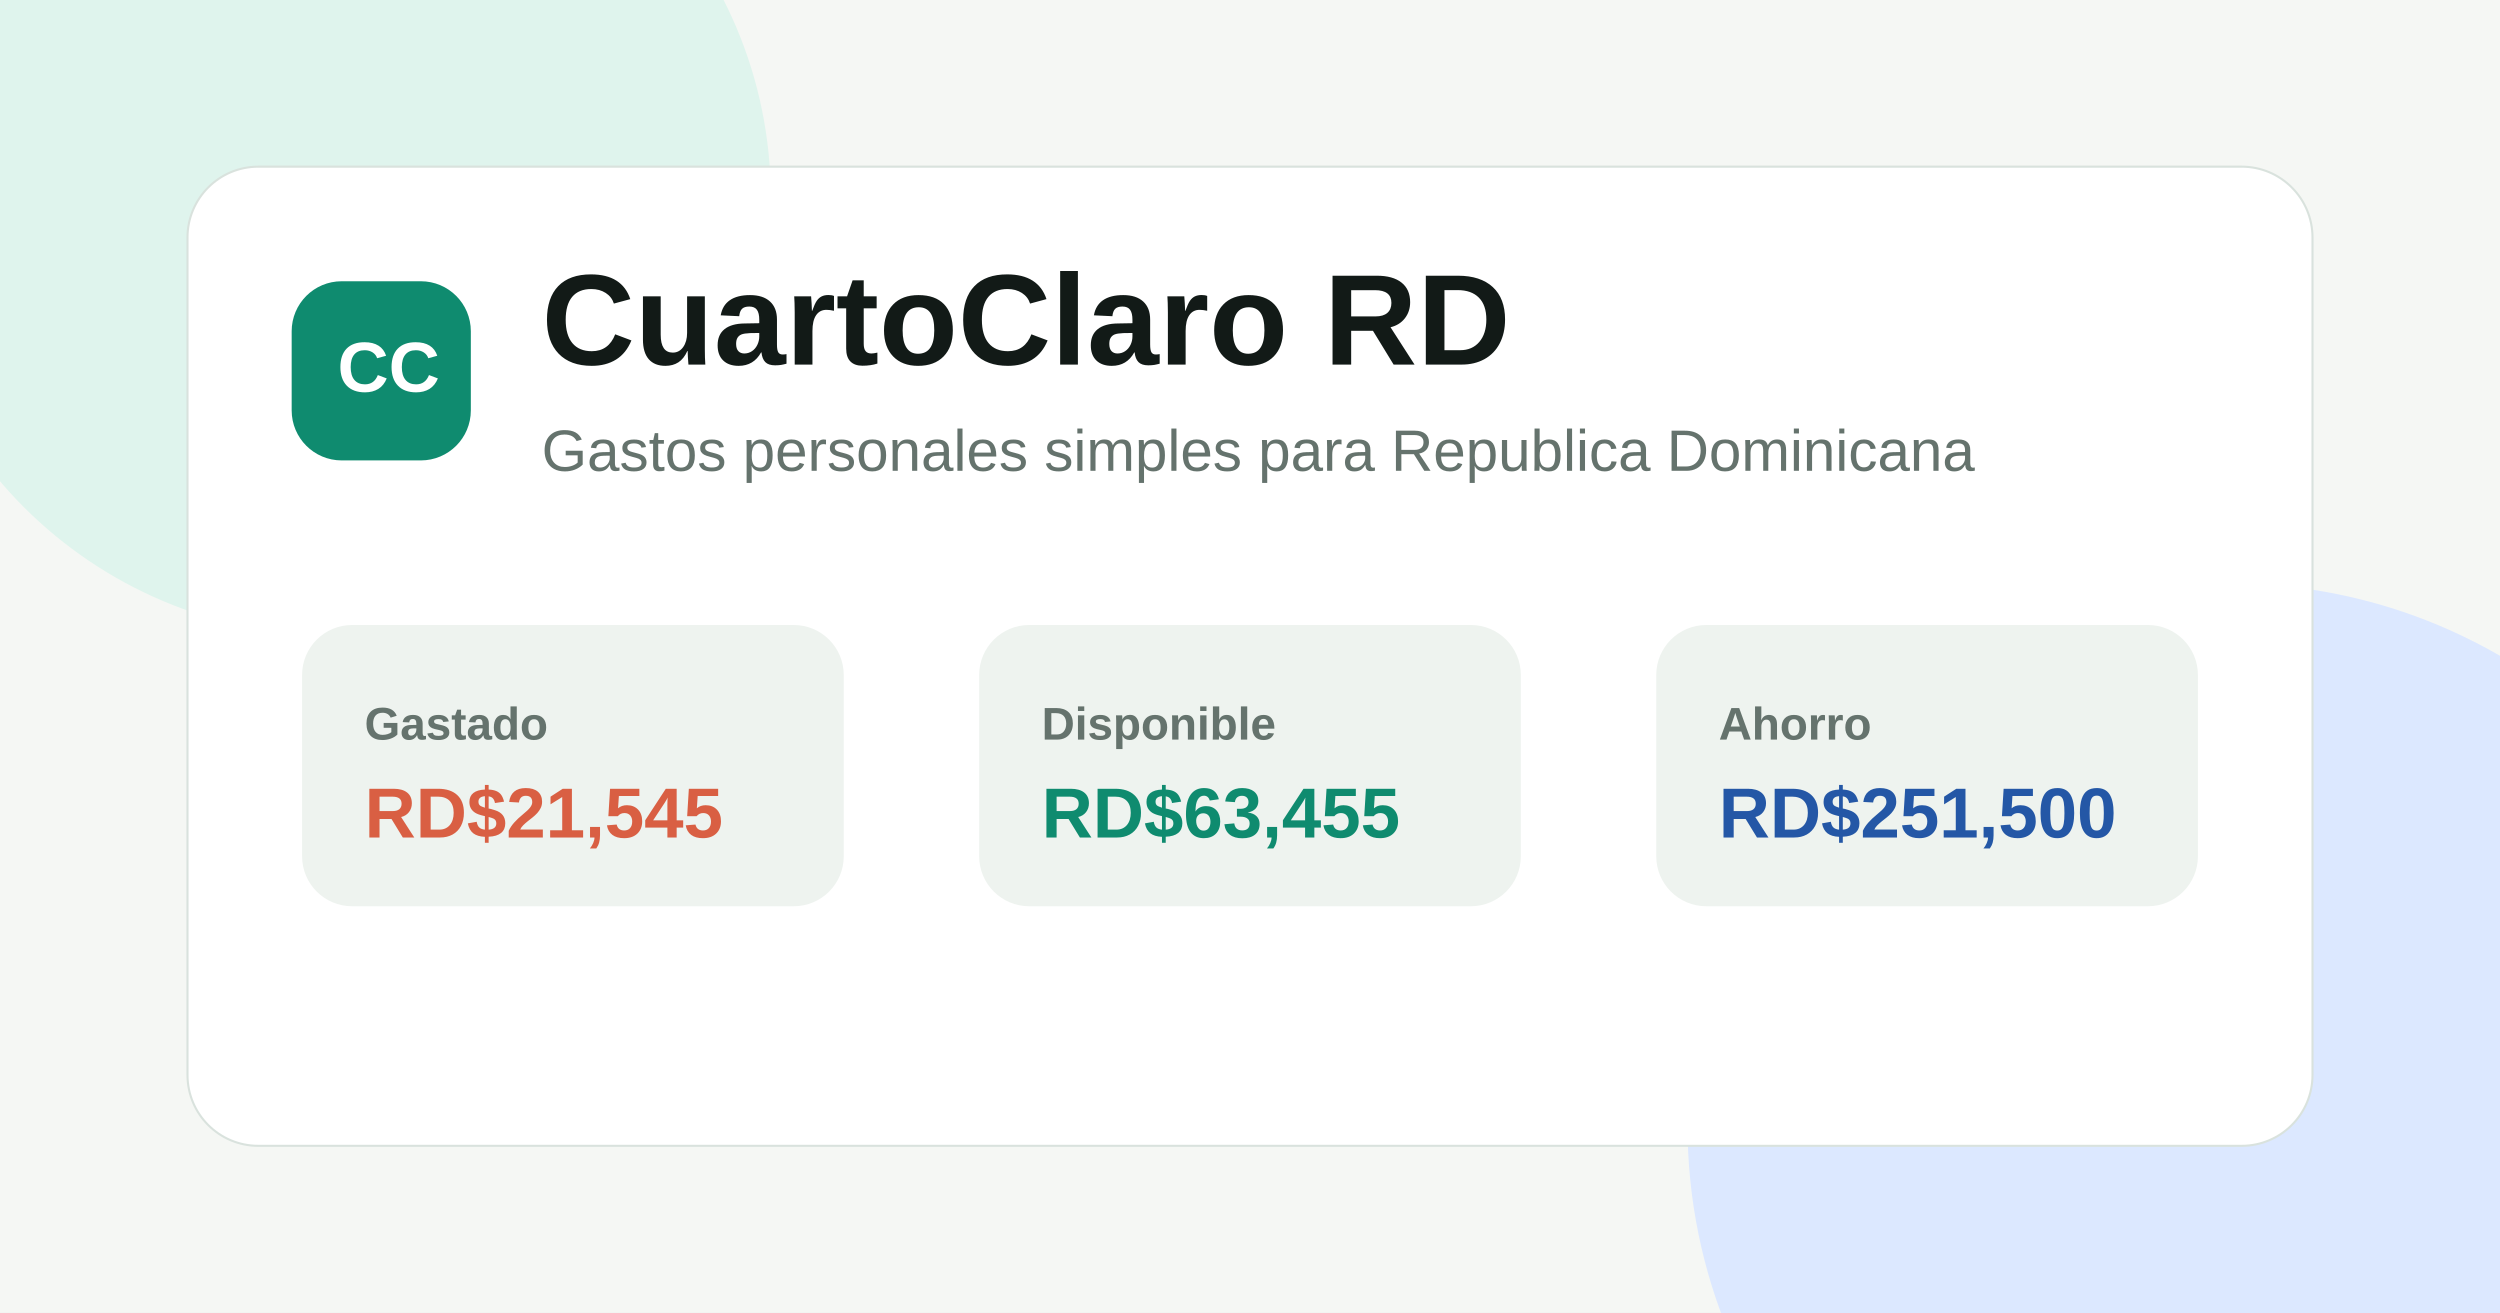
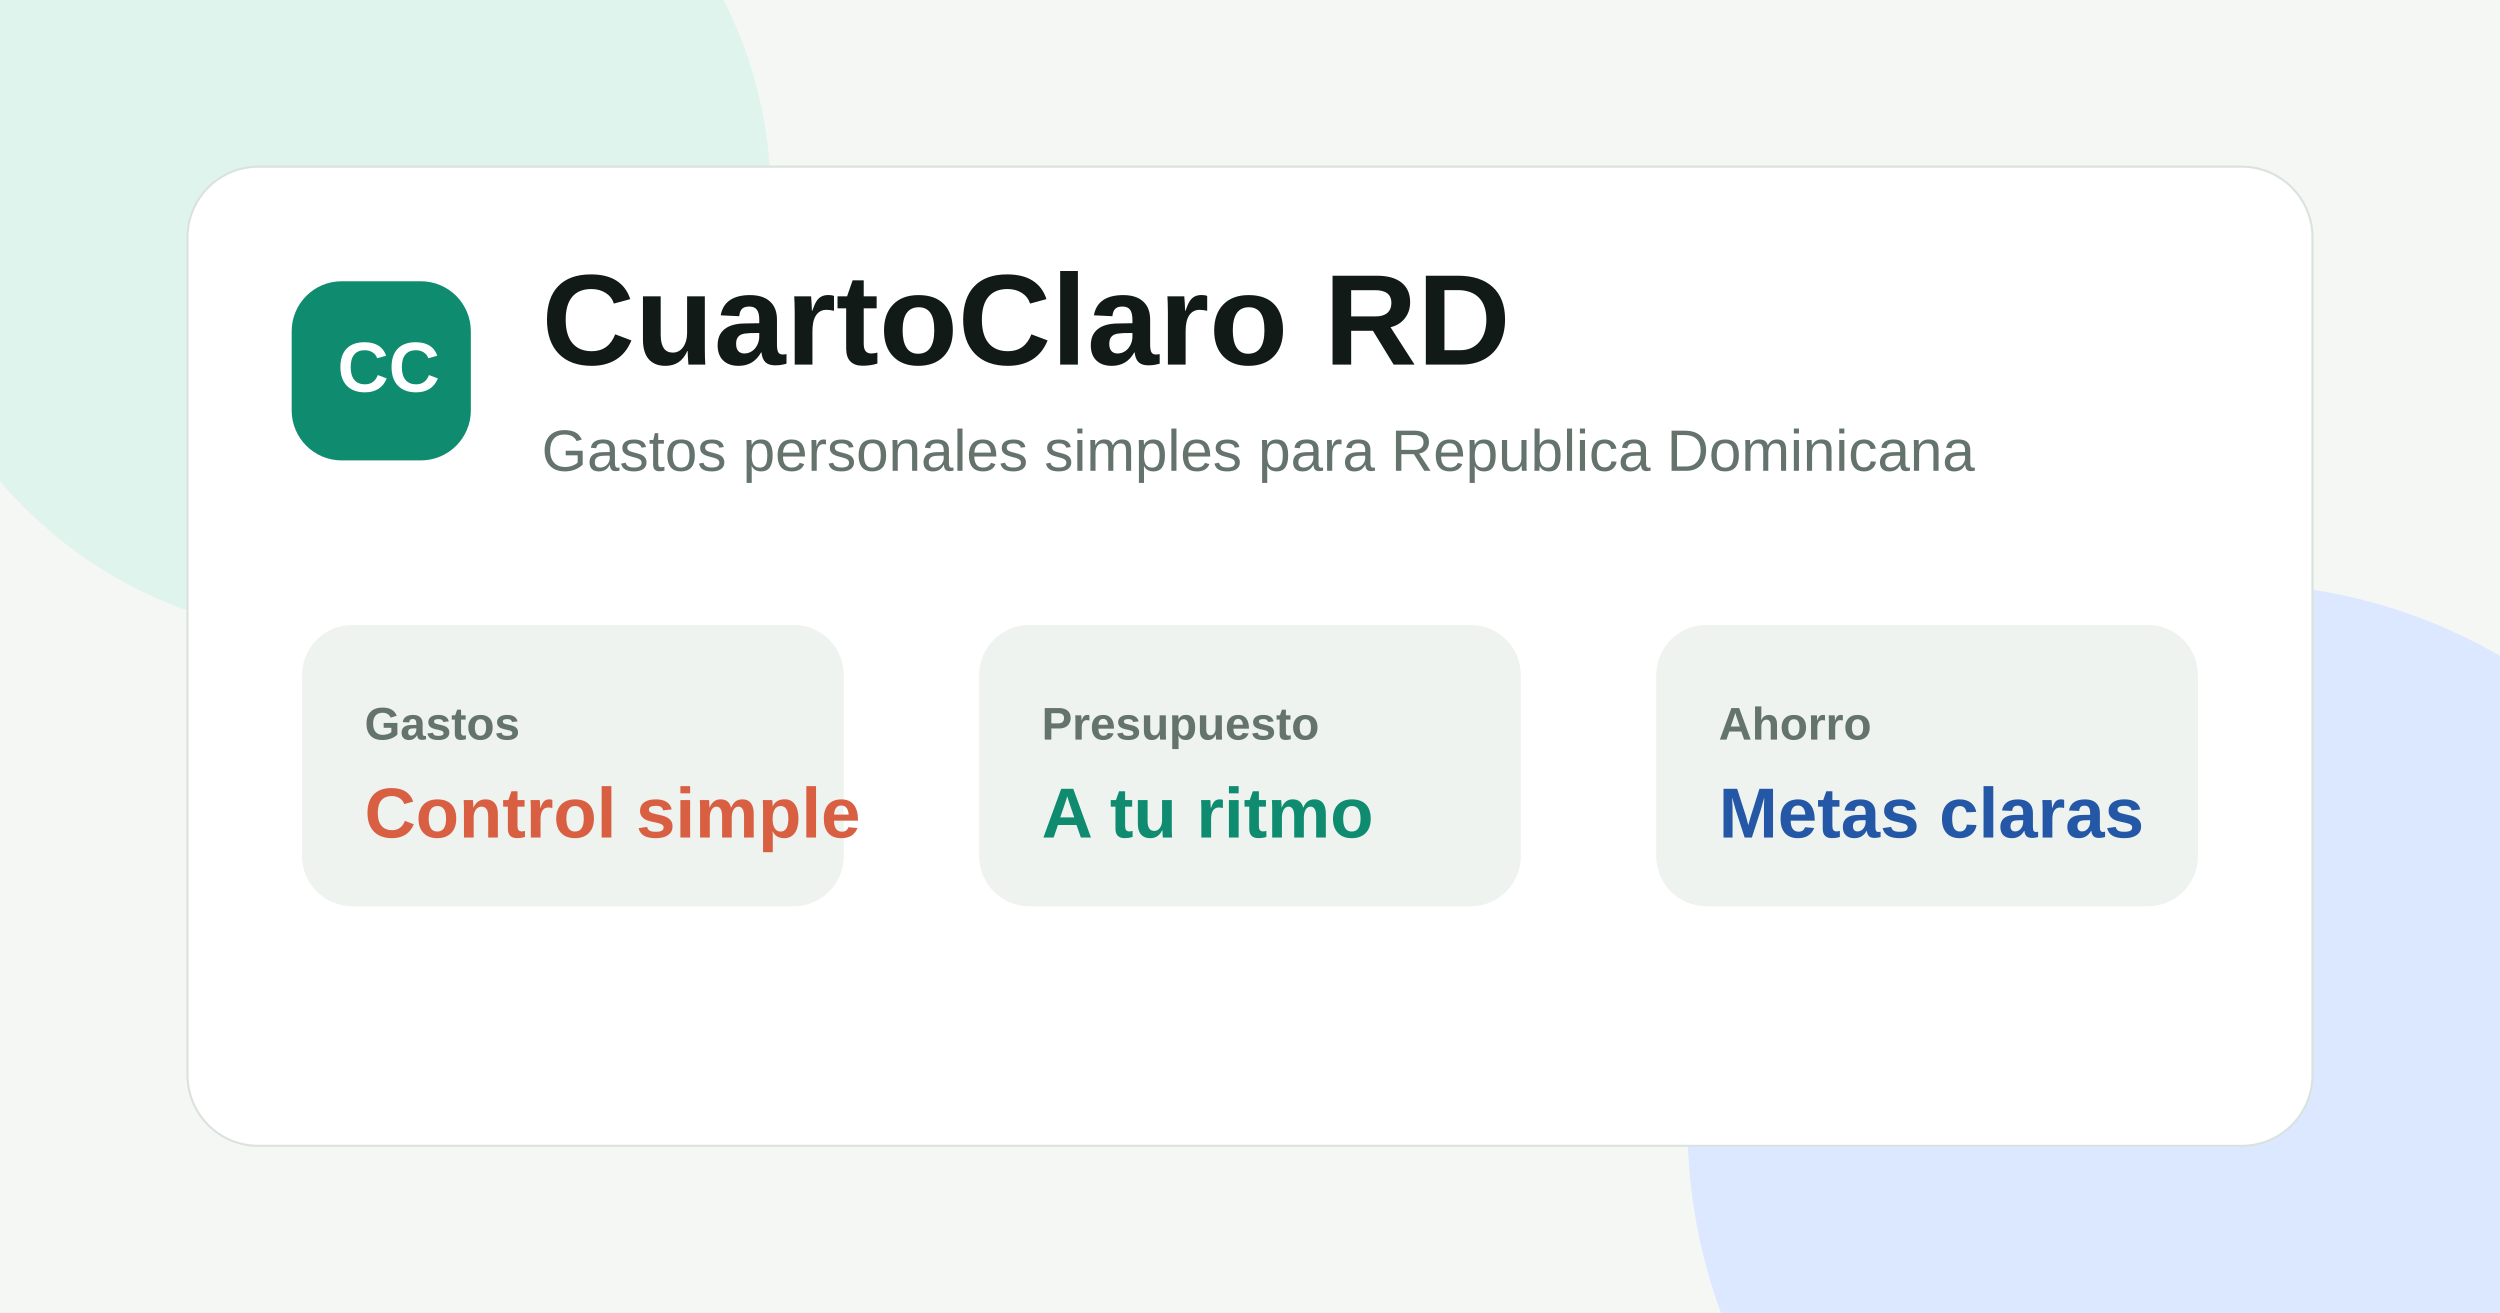
<svg xmlns="http://www.w3.org/2000/svg" width="1200" height="630" viewBox="0 0 1200 630">
  <rect width="1200" height="630" fill="#f5f7f4" />
  <circle cx="160" cy="95" r="210" fill="#dff4ed" />
  <circle cx="1070" cy="540" r="260" fill="#dce8ff" />
  <rect x="90" y="80" width="1020" height="470" rx="34" fill="#ffffff" stroke="#d9e2dd" />
  <rect x="140" y="135" width="86" height="86" rx="24" fill="#0f8b6f" />
  <text x="162" y="188" font-family="Arial, sans-serif" font-size="34" font-weight="800" fill="#ffffff">CC</text>
  <text x="260" y="175" font-family="Arial, sans-serif" font-size="62" font-weight="800" fill="#121a17">CuartoClaro RD</text>
  <text x="260" y="226" font-family="Arial, sans-serif" font-size="28" fill="#65736d">Gastos personales simples para Republica Dominicana</text>
  <rect x="145" y="300" width="260" height="135" rx="24" fill="#eef3ef" />
  <rect x="470" y="300" width="260" height="135" rx="24" fill="#eef3ef" />
  <rect x="795" y="300" width="260" height="135" rx="24" fill="#eef3ef" />
-   <text x="175" y="355" font-family="Arial, sans-serif" font-size="22" font-weight="700" fill="#65736d">Gastado</text>
-   <text x="175" y="402" font-family="Arial, sans-serif" font-size="34" font-weight="800" fill="#d95f43">RD$21,545</text>
-   <text x="500" y="355" font-family="Arial, sans-serif" font-size="22" font-weight="700" fill="#65736d">Disponible</text>
-   <text x="500" y="402" font-family="Arial, sans-serif" font-size="34" font-weight="800" fill="#0f8b6f">RD$63,455</text>
+   <text x="175" y="355" font-family="Arial, sans-serif" font-size="22" font-weight="700" fill="#65736d">Gastos</text>
+   <text x="175" y="402" font-family="Arial, sans-serif" font-size="34" font-weight="800" fill="#d95f43">Control simple</text>
+   <text x="500" y="355" font-family="Arial, sans-serif" font-size="22" font-weight="700" fill="#65736d">Presupuesto</text>
+   <text x="500" y="402" font-family="Arial, sans-serif" font-size="34" font-weight="800" fill="#0f8b6f">A tu ritmo</text>
  <text x="825" y="355" font-family="Arial, sans-serif" font-size="22" font-weight="700" fill="#65736d">Ahorro</text>
-   <text x="825" y="402" font-family="Arial, sans-serif" font-size="34" font-weight="800" fill="#2457a6">RD$251,500</text>
+   <text x="825" y="402" font-family="Arial, sans-serif" font-size="34" font-weight="800" fill="#2457a6">Metas claras</text>
</svg>
